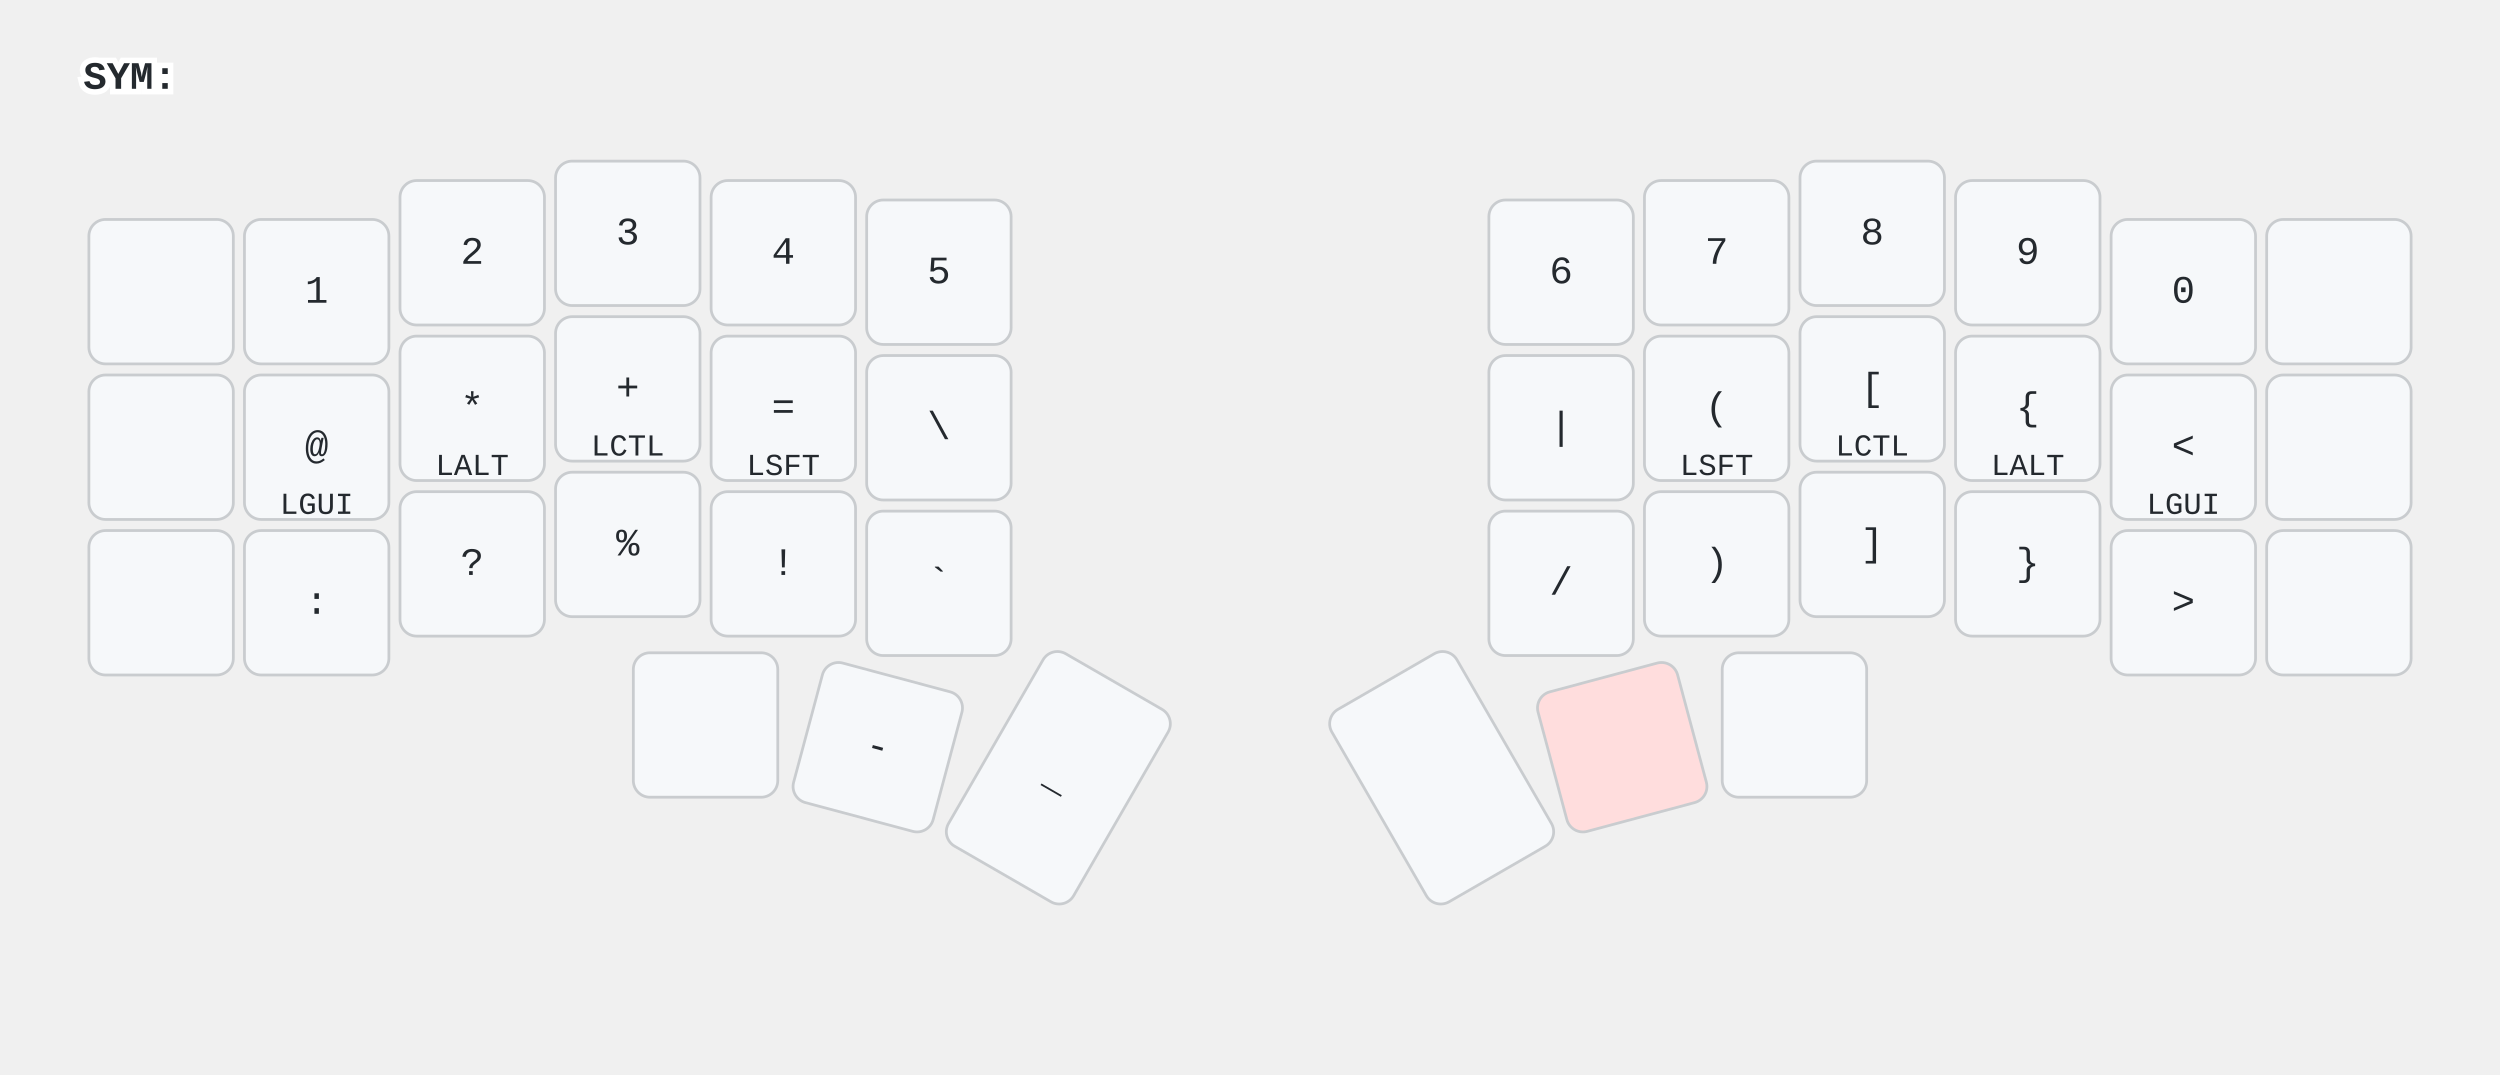
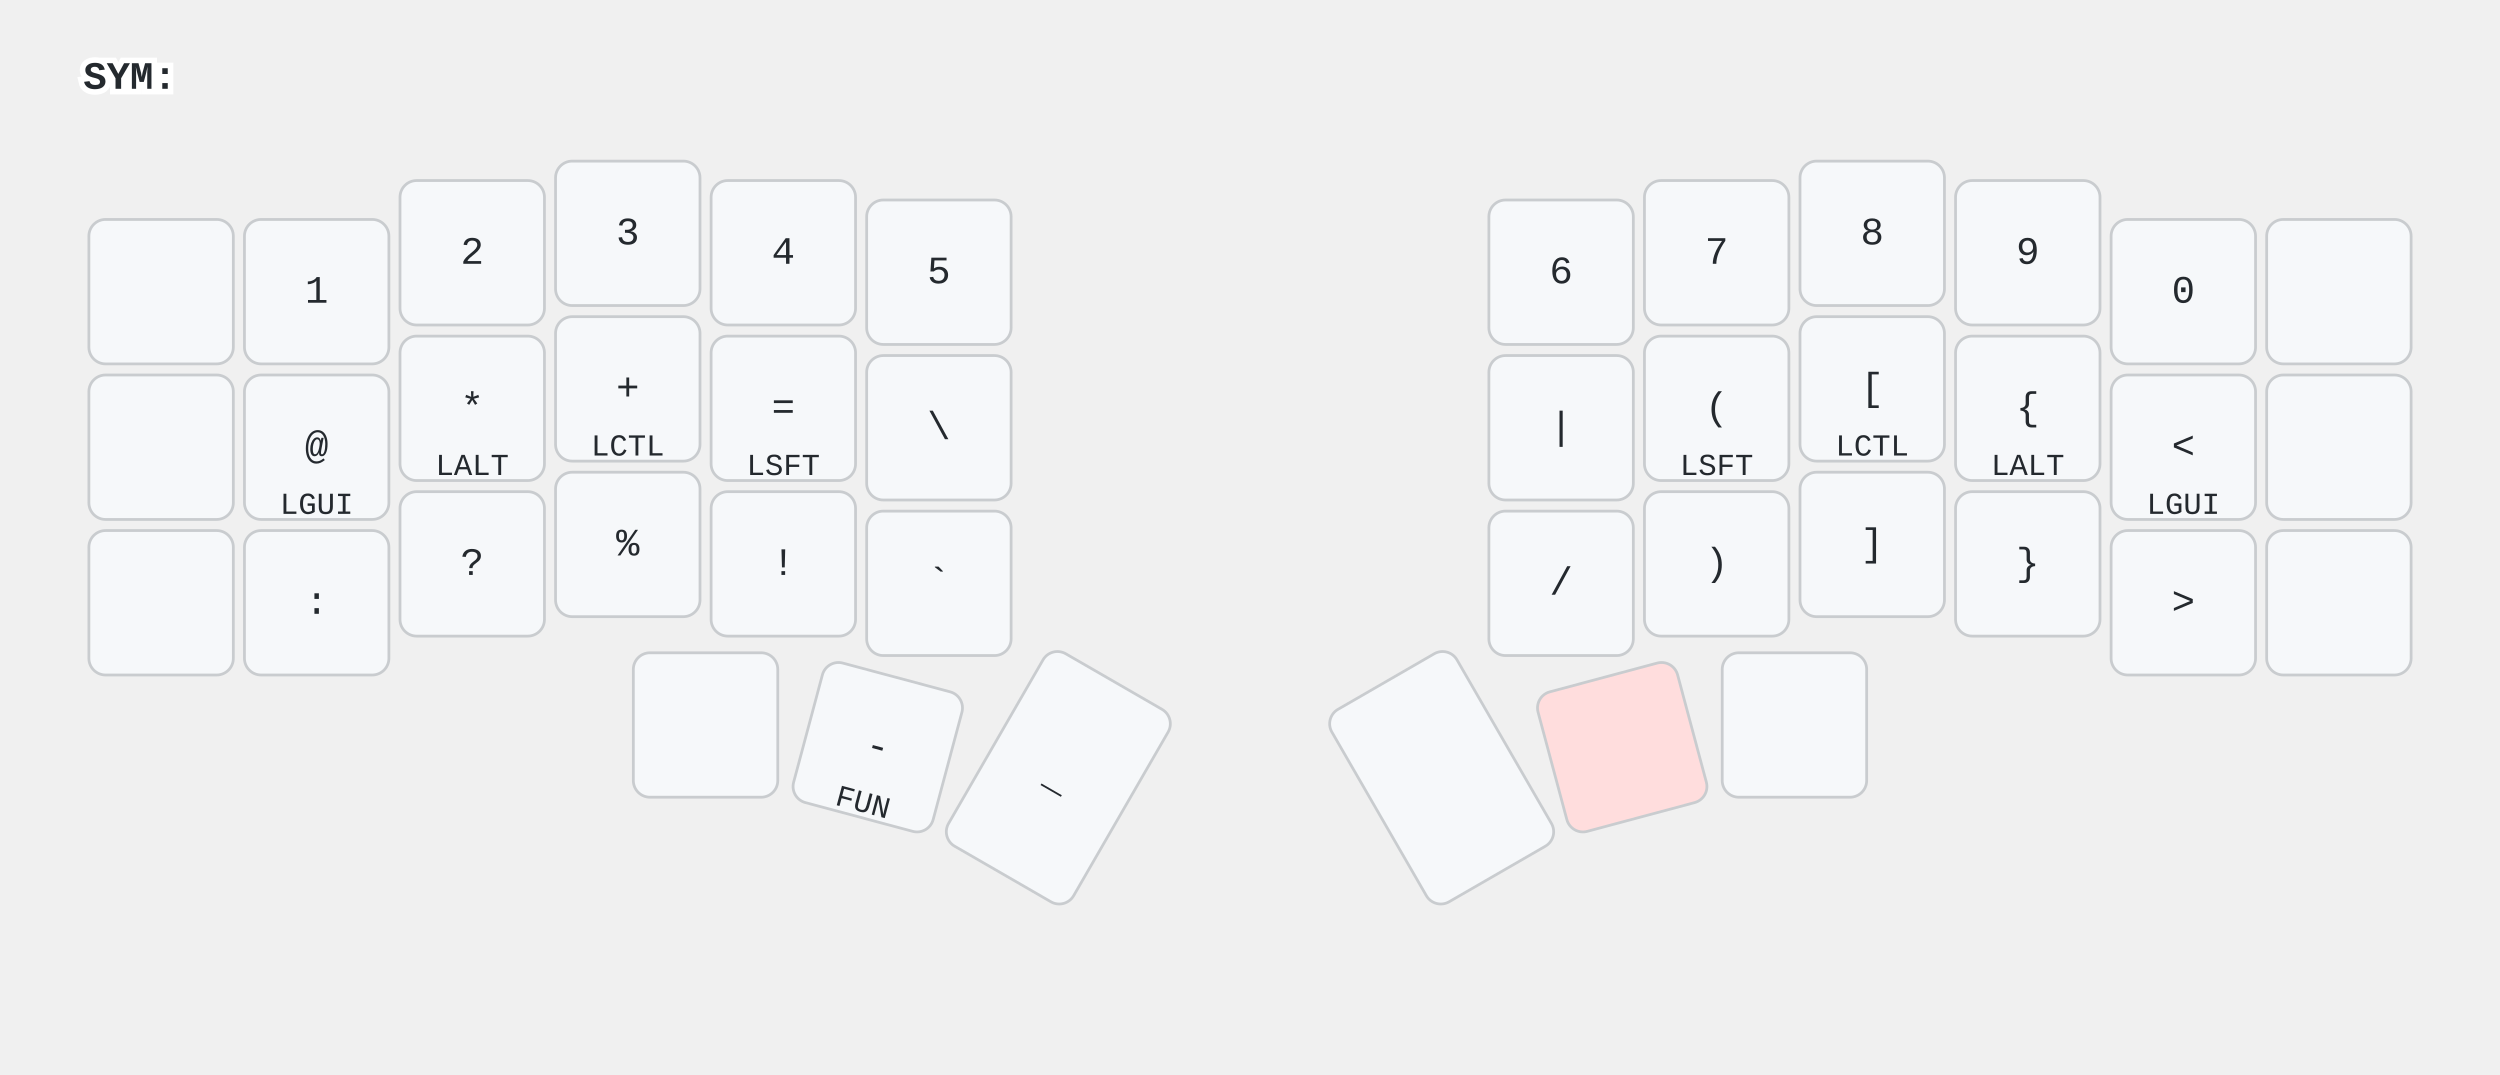
<svg xmlns="http://www.w3.org/2000/svg" width="900" height="387" viewBox="0 0 900 387" class="keymap">
  <style>/* inherit to force styles through use tags */
svg path {
    fill: inherit;
}

/* font and background color specifications */
svg.keymap {
    font-family: SFMono-Regular,Consolas,Liberation Mono,Menlo,monospace;
    font-size: 14px;
    font-kerning: normal;
    text-rendering: optimizeLegibility;
    fill: #24292e;
}

/* default key styling */
rect.key {
    fill: #f6f8fa;
}

rect.key, rect.combo {
    stroke: #c9cccf;
    stroke-width: 1;
}

/* default key side styling, only used is draw_key_sides is set */
rect.side {
    filter: brightness(90%);
}

/* color accent for combo boxes */
rect.combo, rect.combo-separate {
    fill: #cdf;
}

/* color accent for held keys */
rect.held, rect.combo.held {
    fill: #fdd;
}

/* color accent for ghost (optional) keys */
rect.ghost, rect.combo.ghost {
    stroke-dasharray: 4, 4;
    stroke-width: 2;
}

text {
    text-anchor: middle;
    dominant-baseline: middle;
}

/* styling for layer labels */
text.label {
    font-weight: bold;
    text-anchor: start;
    stroke: white;
    stroke-width: 4;
    paint-order: stroke;
}

/* styling for optional footer */
text.footer {
    text-anchor: end;
    dominant-baseline: auto;
    stroke: white;
    stroke-width: 4;
    paint-order: stroke;
}

/* styling for combo tap, and key non-tap label text */
text.combo, text.hold, text.shifted, text.left, text.right {
    font-size: 11px;
}

text.hold {
    text-anchor: middle;
    dominant-baseline: auto;
}

text.shifted {
    text-anchor: middle;
    dominant-baseline: hanging;
}

text.left {
    text-anchor: start;
}

text.right {
    text-anchor: end;
}

text.layer-activator {
    text-decoration: underline;
}

/* styling for hold/shifted label text in combo box */
text.combo.hold, text.combo.shifted, text.combo.left, text.combo.right {
    font-size: 8px;
}

/* lighter symbol for transparent keys */
text.trans {
    fill: #7b7e81;
}

/* styling for combo dendrons */
path.combo {
    stroke-width: 1;
    stroke: gray;
    fill: none;
}

/* Start Tabler Icons Cleanup */
/* cannot use height/width with glyphs */
.icon-tabler &gt; path {
    fill: inherit;
    stroke: inherit;
    stroke-width: 2;
}
/* hide tabler's default box */
.icon-tabler &gt; path[stroke="none"][fill="none"] {
    visibility: hidden;
}
/* End Tabler Icons Cleanup */
</style>
  <g transform="translate(30, 0)" class="layer-SYM">
    <text x="0" y="28" class="label" id="SYM">SYM:</text>
    <g transform="translate(0, 56)">
      <g transform="translate(28, 49)" class="key keypos-0">
        <rect rx="6" ry="6" x="-26" y="-26" width="52" height="52" class="key" />
      </g>
      <g transform="translate(84, 49)" class="key keypos-1">
        <rect rx="6" ry="6" x="-26" y="-26" width="52" height="52" class="key" />
        <text x="0" y="0" class="key tap">1</text>
      </g>
      <g transform="translate(140, 35)" class="key keypos-2">
        <rect rx="6" ry="6" x="-26" y="-26" width="52" height="52" class="key" />
        <text x="0" y="0" class="key tap">2</text>
      </g>
      <g transform="translate(196, 28)" class="key keypos-3">
        <rect rx="6" ry="6" x="-26" y="-26" width="52" height="52" class="key" />
        <text x="0" y="0" class="key tap">3</text>
      </g>
      <g transform="translate(252, 35)" class="key keypos-4">
        <rect rx="6" ry="6" x="-26" y="-26" width="52" height="52" class="key" />
        <text x="0" y="0" class="key tap">4</text>
      </g>
      <g transform="translate(308, 42)" class="key keypos-5">
        <rect rx="6" ry="6" x="-26" y="-26" width="52" height="52" class="key" />
        <text x="0" y="0" class="key tap">5</text>
      </g>
      <g transform="translate(532, 42)" class="key keypos-6">
        <rect rx="6" ry="6" x="-26" y="-26" width="52" height="52" class="key" />
        <text x="0" y="0" class="key tap">6</text>
      </g>
      <g transform="translate(588, 35)" class="key keypos-7">
        <rect rx="6" ry="6" x="-26" y="-26" width="52" height="52" class="key" />
        <text x="0" y="0" class="key tap">7</text>
      </g>
      <g transform="translate(644, 28)" class="key keypos-8">
        <rect rx="6" ry="6" x="-26" y="-26" width="52" height="52" class="key" />
        <text x="0" y="0" class="key tap">8</text>
      </g>
      <g transform="translate(700, 35)" class="key keypos-9">
        <rect rx="6" ry="6" x="-26" y="-26" width="52" height="52" class="key" />
        <text x="0" y="0" class="key tap">9</text>
      </g>
      <g transform="translate(756, 49)" class="key keypos-10">
        <rect rx="6" ry="6" x="-26" y="-26" width="52" height="52" class="key" />
        <text x="0" y="0" class="key tap">0</text>
      </g>
      <g transform="translate(812, 49)" class="key keypos-11">
        <rect rx="6" ry="6" x="-26" y="-26" width="52" height="52" class="key" />
      </g>
      <g transform="translate(28, 105)" class="key keypos-12">
        <rect rx="6" ry="6" x="-26" y="-26" width="52" height="52" class="key" />
      </g>
      <g transform="translate(84, 105)" class="key keypos-13">
        <rect rx="6" ry="6" x="-26" y="-26" width="52" height="52" class="key" />
        <text x="0" y="0" class="key tap">@</text>
        <text x="0" y="24" class="key hold">LGUI</text>
      </g>
      <g transform="translate(140, 91)" class="key keypos-14">
        <rect rx="6" ry="6" x="-26" y="-26" width="52" height="52" class="key" />
        <text x="0" y="0" class="key tap">*</text>
        <text x="0" y="24" class="key hold">LALT</text>
      </g>
      <g transform="translate(196, 84)" class="key keypos-15">
        <rect rx="6" ry="6" x="-26" y="-26" width="52" height="52" class="key" />
        <text x="0" y="0" class="key tap">+</text>
        <text x="0" y="24" class="key hold">LCTL</text>
      </g>
      <g transform="translate(252, 91)" class="key keypos-16">
        <rect rx="6" ry="6" x="-26" y="-26" width="52" height="52" class="key" />
        <text x="0" y="0" class="key tap">=</text>
        <text x="0" y="24" class="key hold">LSFT</text>
      </g>
      <g transform="translate(308, 98)" class="key keypos-17">
        <rect rx="6" ry="6" x="-26" y="-26" width="52" height="52" class="key" />
        <text x="0" y="0" class="key tap">\</text>
      </g>
      <g transform="translate(532, 98)" class="key keypos-18">
        <rect rx="6" ry="6" x="-26" y="-26" width="52" height="52" class="key" />
        <text x="0" y="0" class="key tap">|</text>
      </g>
      <g transform="translate(588, 91)" class="key keypos-19">
        <rect rx="6" ry="6" x="-26" y="-26" width="52" height="52" class="key" />
        <text x="0" y="0" class="key tap">(</text>
        <text x="0" y="24" class="key hold">LSFT</text>
      </g>
      <g transform="translate(644, 84)" class="key keypos-20">
        <rect rx="6" ry="6" x="-26" y="-26" width="52" height="52" class="key" />
        <text x="0" y="0" class="key tap">[</text>
        <text x="0" y="24" class="key hold">LCTL</text>
      </g>
      <g transform="translate(700, 91)" class="key keypos-21">
        <rect rx="6" ry="6" x="-26" y="-26" width="52" height="52" class="key" />
        <text x="0" y="0" class="key tap">{</text>
        <text x="0" y="24" class="key hold">LALT</text>
      </g>
      <g transform="translate(756, 105)" class="key keypos-22">
        <rect rx="6" ry="6" x="-26" y="-26" width="52" height="52" class="key" />
        <text x="0" y="0" class="key tap">&lt;</text>
        <text x="0" y="24" class="key hold">LGUI</text>
      </g>
      <g transform="translate(812, 105)" class="key keypos-23">
        <rect rx="6" ry="6" x="-26" y="-26" width="52" height="52" class="key" />
      </g>
      <g transform="translate(28, 161)" class="key keypos-24">
        <rect rx="6" ry="6" x="-26" y="-26" width="52" height="52" class="key" />
      </g>
      <g transform="translate(84, 161)" class="key keypos-25">
        <rect rx="6" ry="6" x="-26" y="-26" width="52" height="52" class="key" />
        <text x="0" y="0" class="key tap">:</text>
      </g>
      <g transform="translate(140, 147)" class="key keypos-26">
        <rect rx="6" ry="6" x="-26" y="-26" width="52" height="52" class="key" />
        <text x="0" y="0" class="key tap">?</text>
      </g>
      <g transform="translate(196, 140)" class="key keypos-27">
        <rect rx="6" ry="6" x="-26" y="-26" width="52" height="52" class="key" />
        <text x="0" y="0" class="key tap">%</text>
      </g>
      <g transform="translate(252, 147)" class="key keypos-28">
        <rect rx="6" ry="6" x="-26" y="-26" width="52" height="52" class="key" />
        <text x="0" y="0" class="key tap">!</text>
      </g>
      <g transform="translate(308, 154)" class="key keypos-29">
        <rect rx="6" ry="6" x="-26" y="-26" width="52" height="52" class="key" />
        <text x="0" y="0" class="key tap">`</text>
      </g>
      <g transform="translate(532, 154)" class="key keypos-30">
        <rect rx="6" ry="6" x="-26" y="-26" width="52" height="52" class="key" />
        <text x="0" y="0" class="key tap">/</text>
      </g>
      <g transform="translate(588, 147)" class="key keypos-31">
        <rect rx="6" ry="6" x="-26" y="-26" width="52" height="52" class="key" />
        <text x="0" y="0" class="key tap">)</text>
      </g>
      <g transform="translate(644, 140)" class="key keypos-32">
        <rect rx="6" ry="6" x="-26" y="-26" width="52" height="52" class="key" />
        <text x="0" y="0" class="key tap">]</text>
      </g>
      <g transform="translate(700, 147)" class="key keypos-33">
        <rect rx="6" ry="6" x="-26" y="-26" width="52" height="52" class="key" />
        <text x="0" y="0" class="key tap">}</text>
      </g>
      <g transform="translate(756, 161)" class="key keypos-34">
        <rect rx="6" ry="6" x="-26" y="-26" width="52" height="52" class="key" />
        <text x="0" y="0" class="key tap">&gt;</text>
      </g>
      <g transform="translate(812, 161)" class="key keypos-35">
        <rect rx="6" ry="6" x="-26" y="-26" width="52" height="52" class="key" />
      </g>
      <g transform="translate(224, 205)" class="key keypos-36">
        <rect rx="6" ry="6" x="-26" y="-26" width="52" height="52" class="key" />
      </g>
      <g transform="translate(286, 213) rotate(15.0)" class="key keypos-37">
        <rect rx="6" ry="6" x="-26" y="-26" width="52" height="52" class="key" />
        <text x="0" y="0" class="key tap">-</text>
+         <text x="0" y="24" class="key hold">FUN</text>
      </g>
      <g transform="translate(351, 224) rotate(30.0)" class="key keypos-38">
        <rect rx="6" ry="6" x="-26" y="-40" width="52" height="80" class="key" />
        <text x="0" y="0" class="key tap">_</text>
      </g>
      <g transform="translate(489, 224) rotate(-30.0)" class="key keypos-39">
        <rect rx="6" ry="6" x="-26" y="-40" width="52" height="80" class="key" />
      </g>
      <g transform="translate(554, 213) rotate(-15.0)" class="key held keypos-40">
        <rect rx="6" ry="6" x="-26" y="-26" width="52" height="52" class="key held" />
      </g>
      <g transform="translate(616, 205)" class="key keypos-41">
        <rect rx="6" ry="6" x="-26" y="-26" width="52" height="52" class="key" />
      </g>
    </g>
  </g>
</svg>
